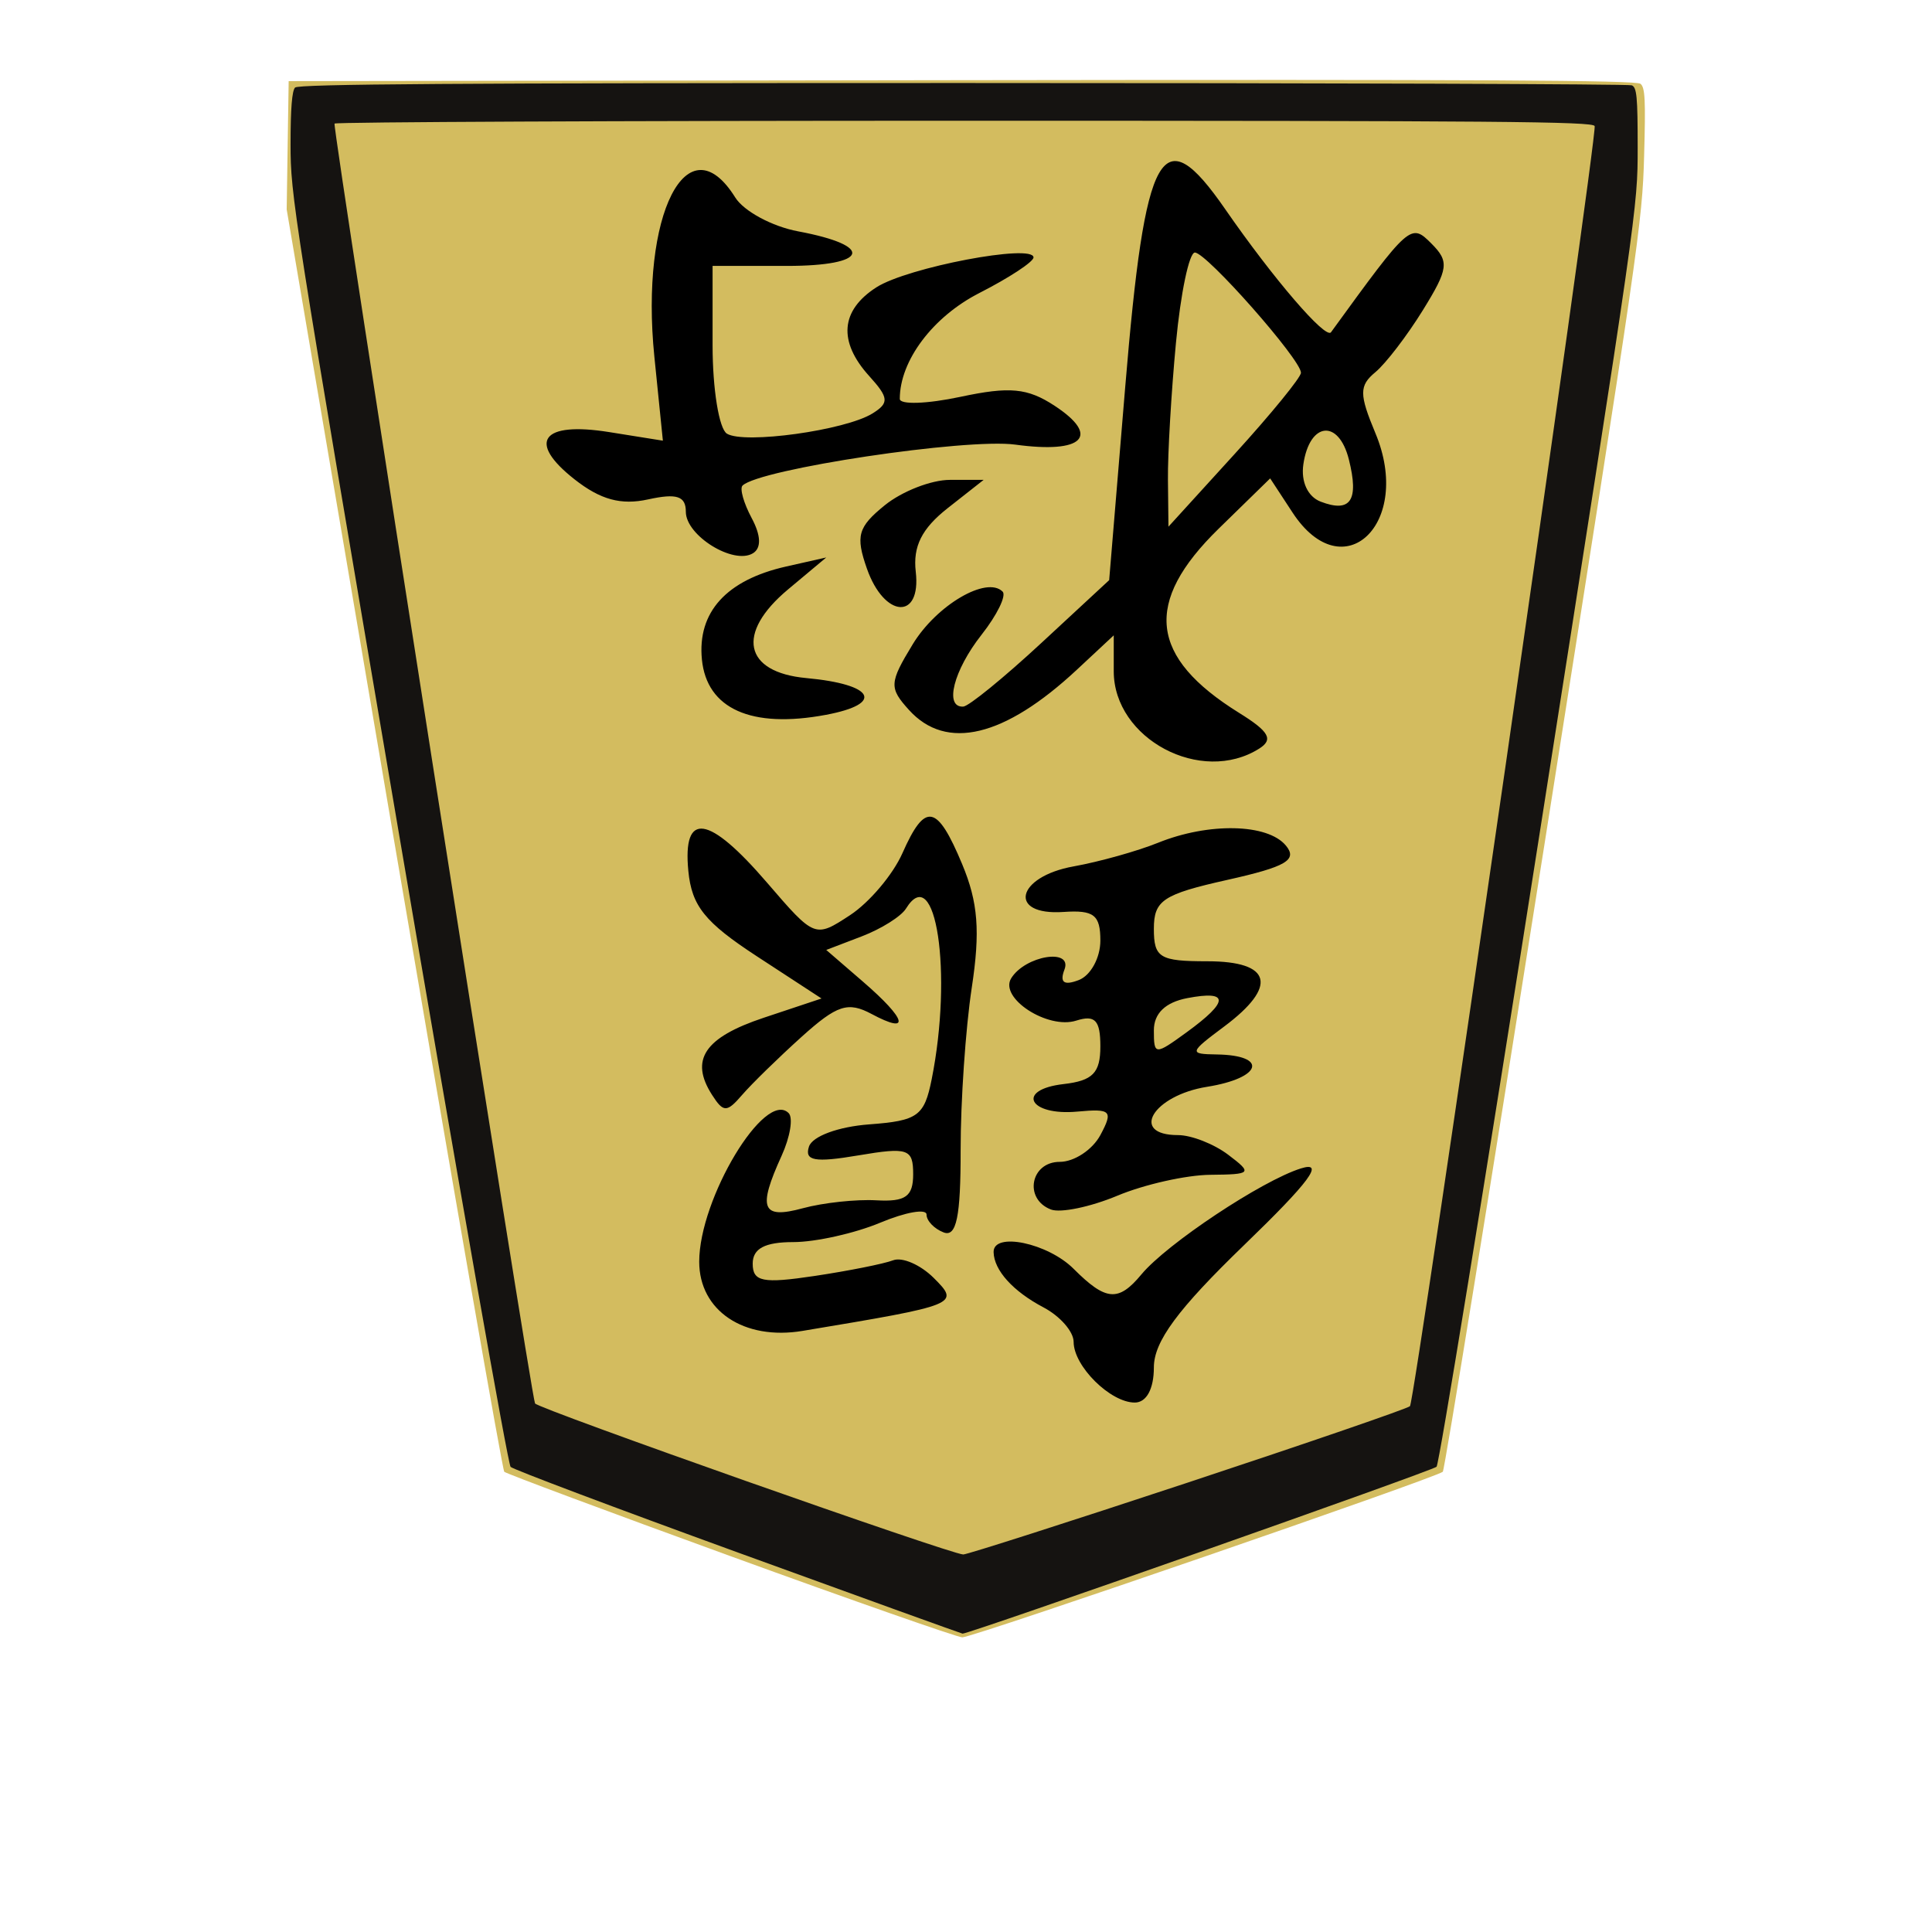
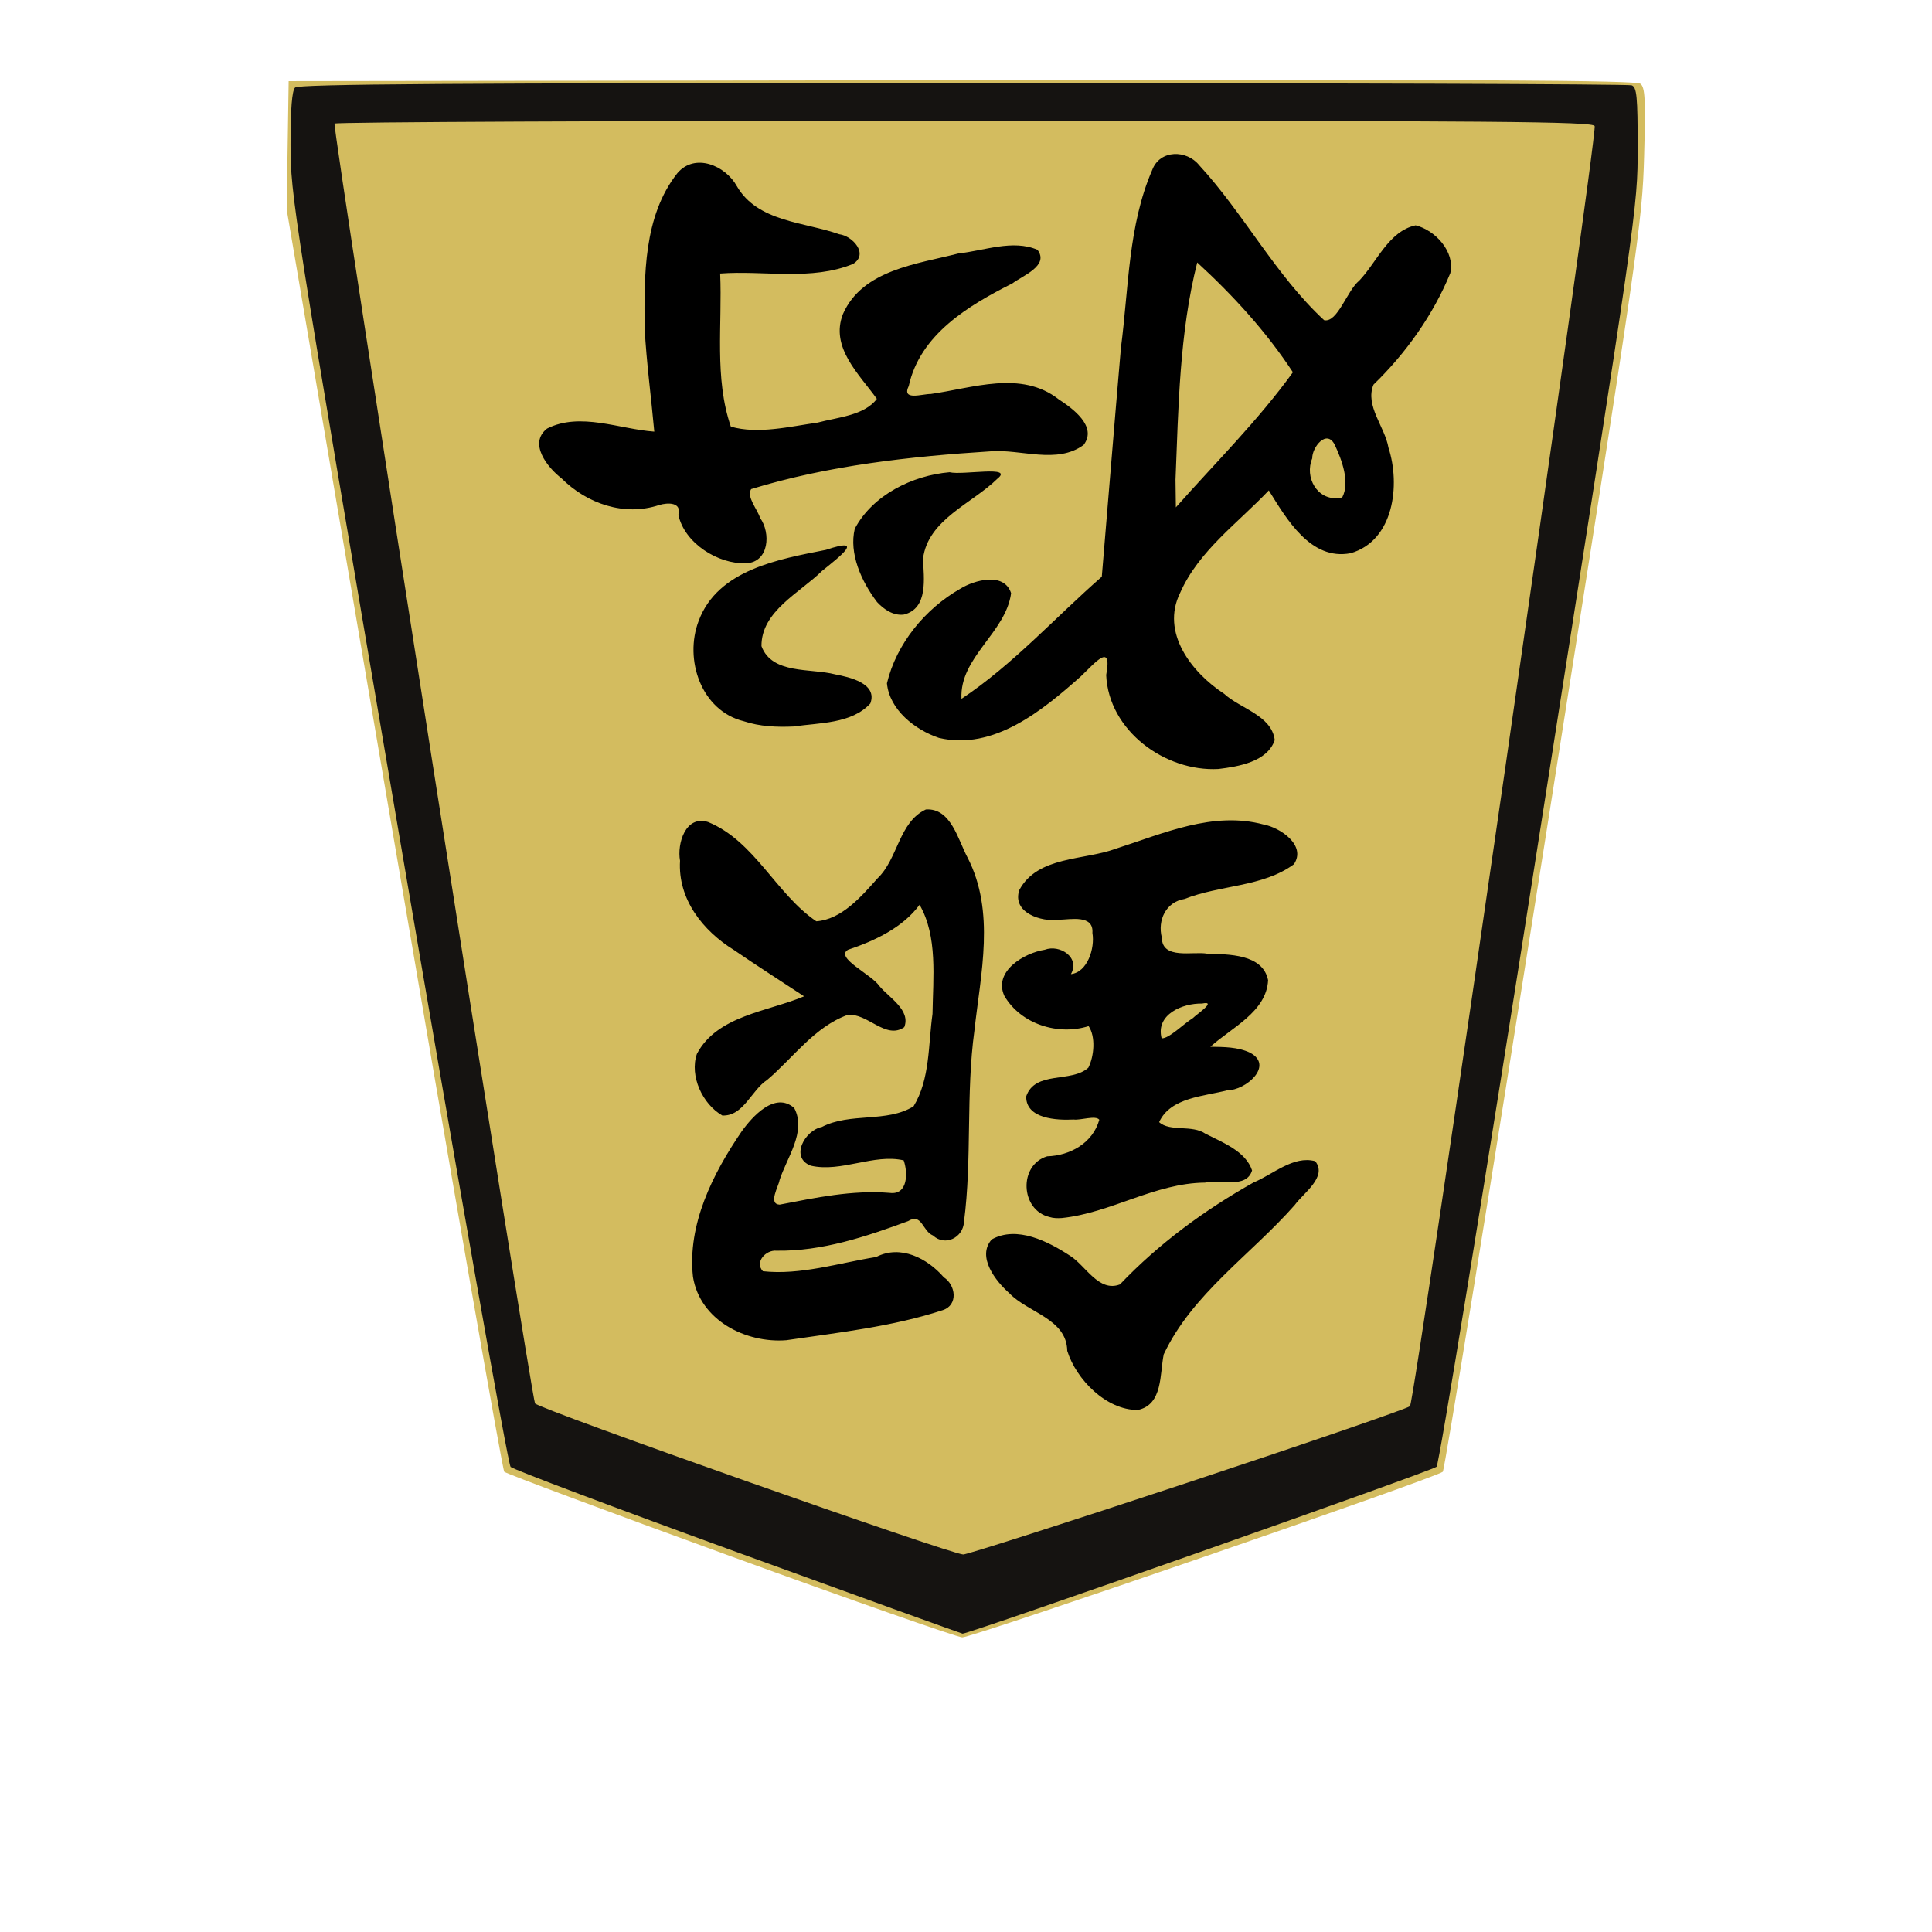
<svg xmlns="http://www.w3.org/2000/svg" id="svg3703" version="1.1" width="512" height="512">
  <defs id="defs3707" />
  <g id="g3713">
    <g id="g3039">
      <path id="path3717" d="m 193.506,412.369 c -32.447,-11.801 -59.388,-21.85 -59.87,-22.332 -0.482,-0.482 -13.653,-75.95 -29.269,-167.706 L 75.974,55.5 76.237,38.5 76.5,21.5 254.894,21.247 c 138.631,-0.196 178.72,0.018 179.855,0.96 1.219,1.011 1.377,4.21 0.956,19.253 -0.491,17.522 -1.252,22.774 -26.495,182.88 -14.294,90.662 -26.377,165.222 -26.85,165.689 -1.533,1.514 -124.744,43.974 -127.343,43.883 -1.384,-0.048 -29.064,-9.743 -61.511,-21.544 z" style="fill:#d3bc5f" />
      <g transform="matrix(-1.006638,0,0,-1.006638,-16.98789,373.4094)" id="g3160">
-         <path style="fill:#000000" d="m -339.412,315.902 c -12.726,-18.378 -26.46,-34.36 -27.865,-32.426 -20.739,28.56 -21,28.79 -26.43,23.36 -4.744,-4.744 -4.503,-6.637 2.231,-17.532 4.152,-6.718 9.786,-14.071 12.52,-16.34 4.281,-3.553 4.278,-5.784 -0.019,-16.069 -9.913,-23.725 8.444,-41.298 21.818,-20.887 l 5.894,8.996 13.549,-13.23 c 19.879,-19.411 18.276,-33.817 -5.397,-48.517 -7.888,-4.898 -9.063,-6.985 -5.281,-9.381 15.283,-9.68 38.308,2.553 38.308,20.352 l 0,9.46 9.681,-9.029 c 19.079,-17.794 34.4,-21.476 44.22,-10.625 5.275,5.829 5.202,7.136 -0.972,17.288 -6.287,10.338 -19.479,18.071 -23.673,13.877 -1.043,-1.043 1.453,-6.154 5.546,-11.357 7.38,-9.382 9.878,-19.22 4.802,-18.913 -1.452,0.088 -10.686,7.613 -20.519,16.722 l -17.879,16.562 -4.22,50.801 c -5.259,63.304 -9.596,71.033 -26.315,46.889 z m 12.952,-35.204 c 1.234,-13.069 2.184,-29.307 2.109,-36.084 l -0.135,-12.321 -17.442,19.153 c -9.593,10.534 -17.442,20.15 -17.442,21.369 0,3.469 24.867,31.647 27.928,31.647 1.505,0 3.747,-10.693 4.981,-23.763 z m -33.543,-31.975 c 0.674,-4.585 -1.153,-8.536 -4.552,-9.84 -7.896,-3.03 -10.135,0.315 -7.429,11.098 2.689,10.715 10.338,9.912 11.981,-1.258 z m 149.58,70.257 c -2.268,-3.632 -9.722,-7.654 -16.565,-8.937 -20.291,-3.807 -18.577,-9.102 2.946,-9.102 l 19.57,0 0,-20.915 c 0,-11.503 -1.697,-21.963 -3.77,-23.245 -4.571,-2.825 -31.188,0.87 -38.334,5.323 -4.432,2.761 -4.311,4.119 0.88,9.856 8.221,9.084 7.554,17.272 -1.9,23.345 -8.185,5.257 -41.365,11.568 -41.365,7.868 0,-1.149 6.401,-5.354 14.223,-9.345 12.286,-6.268 20.98,-17.827 20.98,-27.893 0,-1.575 -7.191,-1.331 -15.98,0.544 -12.962,2.765 -17.637,2.322 -24.755,-2.342 -12.237,-8.018 -7.53,-12.689 10.322,-10.242 12.89,1.767 67.465,-6.434 71.824,-10.793 0.772,-0.772 -0.313,-4.612 -2.411,-8.533 -2.46,-4.596 -2.587,-7.888 -0.358,-9.265 5.097,-3.15 17.684,4.618 17.684,10.914 0,4.13 2.382,4.913 9.912,3.259 7.147,-1.57 12.558,-0.096 19.396,5.283 12.593,9.906 8.651,15.277 -9.126,12.435 l -14.138,-2.261 2.243,22.124 c 3.796,37.44 -8.701,62.062 -21.278,41.923 z m -55.933,-81.818 c 6.805,-5.353 9.17,-10.063 8.396,-16.722 -1.493,-12.836 8.268,-12.243 12.848,0.78 3.042,8.649 2.386,10.979 -4.706,16.722 -4.532,3.67 -12.239,6.672 -17.126,6.672 l -8.886,0 z m 42.038,-21.405 c 13.761,-11.51 11.63,-21.805 -4.826,-23.32 -17.911,-1.648 -20.653,-6.773 -5.177,-9.676 19.632,-3.683 31.378,1.558 32.659,14.571 1.226,12.459 -6.445,20.925 -22.173,24.472 l -10.561,2.382 z m -45.85,-72.291 c -4.211,-10.079 -4.801,-17.663 -2.534,-32.564 1.626,-10.684 2.944,-29.934 2.929,-42.778 -0.02,-17.519 1.098,-22.921 4.474,-21.626 2.475,0.95 4.5,3.061 4.5,4.691 0,1.63 5.494,0.669 12.208,-2.137 6.715,-2.806 17.012,-5.101 22.883,-5.101 7.475,0 10.674,-1.702 10.674,-5.68 0,-4.76 -2.638,-5.285 -16.292,-3.237 -8.961,1.344 -18.261,3.199 -20.668,4.123 -2.407,0.924 -7.233,-1.177 -10.724,-4.667 -6.912,-6.912 -6.494,-7.08 34.561,-13.917 15.431,-2.57 27.204,5.313 27.204,18.215 0,16.615 -17.298,45.367 -23.539,39.125 -1.236,-1.236 -0.405,-6.289 1.845,-11.228 6.363,-13.966 5.232,-16.764 -5.589,-13.822 -5.325,1.448 -14.038,2.386 -19.362,2.086 -7.666,-0.433 -9.681,0.995 -9.681,6.86 0,6.726 1.332,7.181 14.502,4.956 11.404,-1.927 14.166,-1.429 12.928,2.331 -0.895,2.719 -7.733,5.239 -15.858,5.844 -12.808,0.953 -14.508,2.181 -16.448,11.881 -5.585,27.926 -1.103,57.666 6.771,44.925 1.27,-2.056 6.513,-5.346 11.649,-7.311 l 9.339,-3.573 -9.681,-8.362 c -11.508,-9.94 -12.606,-14.033 -2.282,-8.508 6.252,3.346 9.117,2.411 18.482,-6.031 6.096,-5.495 13.126,-12.362 15.623,-15.26 4.028,-4.675 4.92,-4.676 7.916,-0.006 5.938,9.255 2.019,15.11 -13.595,20.313 l -15.221,5.072 16.981,11.085 c 13.738,8.967 17.192,13.266 18.084,22.503 1.528,15.814 -5.338,14.788 -20.725,-3.097 -12.535,-14.571 -12.614,-14.602 -21.839,-8.558 -5.092,3.337 -11.303,10.685 -13.802,16.33 -5.984,13.519 -9.102,12.948 -15.714,-2.875 z m -85.222,4.891 c -3.152,-3.798 -0.123,-5.577 15.411,-9.053 16.935,-3.79 19.334,-5.387 19.334,-12.875 0,-7.626 -1.519,-8.549 -14.082,-8.549 -16.975,0 -18.654,-6.562 -4.4,-17.197 9.186,-6.854 9.287,-7.229 1.968,-7.334 -13.705,-0.198 -11.944,-6.205 2.497,-8.514 14.253,-2.279 20.532,-12.719 7.65,-12.719 -3.502,0 -9.443,-2.326 -13.201,-5.169 -6.459,-4.886 -6.201,-5.175 4.721,-5.281 6.355,-0.062 17.36,-2.538 24.457,-5.503 7.096,-2.965 14.966,-4.599 17.489,-3.631 7.205,2.765 5.389,12.542 -2.33,12.542 -3.804,0 -8.62,3.183 -10.702,7.073 -3.406,6.364 -2.801,6.982 6.037,6.161 12.807,-1.19 16.333,5.784 3.662,7.242 -7.684,0.884 -9.681,2.93 -9.681,9.918 0,6.881 1.386,8.364 6.345,6.79 7.532,-2.39 20.343,5.942 17.13,11.142 -3.701,5.988 -16.223,8.025 -14.019,2.281 1.303,-3.395 0.129,-4.247 -3.784,-2.745 -3.12,1.197 -5.673,5.87 -5.673,10.384 0,6.767 1.699,8.091 9.681,7.544 14.785,-1.012 12.522,9.268 -2.64,11.994 -6.777,1.218 -16.781,4.018 -22.232,6.22 -13.337,5.39 -28.839,5.057 -33.635,-0.722 z m 34.744,-48.654 c 0,-6.586 -0.267,-6.6 -8.69,-0.47 -11.147,8.113 -11.183,11.064 -0.111,8.947 5.767,-1.102 8.801,-4.025 8.801,-8.477 z m -23.747,-56.549 c 17.473,-16.881 23.747,-25.387 23.747,-32.195 0,-5.672 1.946,-9.253 5.029,-9.253 6.43,0 16.093,9.589 16.093,15.969 0,2.698 3.564,6.782 7.921,9.077 8.045,4.237 13.05,9.779 13.148,14.559 0.11,5.401 -14.271,2.397 -21.068,-4.4 -8.5,-8.5 -11.785,-8.769 -17.849,-1.463 -6.672,8.04 -31.707,24.674 -41.982,27.895 -6.391,2.003 -2.312,-3.499 14.962,-20.188 z" id="path3158" />
+         <path style="fill:#000000" d="m -316.406,-0.25 c -6.691,1.388 -5.758,9.595 -6.844,14.656 -7.479,15.889 -22.922,26.197 -34.474,39.291 -2.272,3.168 -8.686,7.419 -5.401,11.552 5.758,1.558 11.153,-3.52 16.219,-5.594 12.942,-7.284 24.996,-16.136 35.188,-26.844 5.581,-2.165 9.077,5.009 13.125,7.531 5.724,3.755 13.993,8.017 20.625,4.312 4.038,-4.546 -1.048,-11.027 -4.656,-14.188 -4.868,-5.102 -15.073,-6.677 -15.219,-15.156 -2.364,-7.521 -10.223,-15.587 -18.562,-15.562 z m 92.469,18.375 c -13.712,2.02 -27.909,3.563 -41.125,7.906 -4.148,1.349 -3.419,6.626 -0.281,8.656 4.316,4.976 11.354,8.67 17.818,5.337 9.735,-1.564 19.992,-4.835 29.807,-3.743 2.256,2.391 -0.786,5.658 -3.562,5.406 -12.05,-0.194 -23.652,3.725 -34.656,7.781 -3.671,2.241 -3.755,-2.637 -6.562,-3.781 -3.161,-2.948 -7.927,-0.583 -8.156,3.562 -2.166,16.665 -0.469,33.683 -2.749,50.402 -1.65,15.016 -5.534,31.238 1.787,45.491 2.489,4.598 4.362,13.166 10.993,12.701 7.152,-3.335 7.297,-12.991 12.75,-18.156 4.244,-4.779 9.464,-10.825 16.094,-11.281 10.626,7.209 16.2,21.068 28.469,26.125 5.948,1.915 8.226,-5.662 7.406,-10.188 0.615,-10.116 -6.02,-18.456 -14.206,-23.506 -6.057,-4.156 -12.29,-8.119 -18.45,-12.181 9.577,-4.046 22.873,-5.04 28.219,-15.156 1.991,-5.843 -1.509,-13.248 -6.688,-16.219 -5.582,-0.255 -7.672,6.701 -11.806,9.358 -6.858,5.822 -12.46,13.963 -21.162,17.111 -5.204,0.639 -10.043,-6.619 -14.938,-3.219 -1.766,4.513 4.037,7.796 6.531,10.812 2.104,3.12 11.797,7.456 8.289,9.56 -7.102,2.372 -14.45,5.864 -18.852,11.846 -4.808,-8.313 -3.544,-19.209 -3.405,-28.717 1.142,-8.115 0.616,-17.208 4.999,-24.346 7.119,-4.388 16.598,-1.538 24.156,-5.438 4.428,-0.847 8.478,-8.044 2.875,-10.188 -8.057,-1.828 -16.553,3.22 -24.438,1.406 -1.127,-3.163 -1.185,-9.213 3.688,-8.562 9.843,0.793 19.489,-1.267 28.969,-3.094 3.105,0.156 0.25,4.864 0.031,6.406 -1.854,5.886 -7.187,12.783 -3.875,19.031 5.069,4.455 11.043,-2.251 13.865,-6.195 7.548,-11.06 14.305,-24.429 12.791,-38.243 -1.843,-11.421 -13.852,-17.542 -24.625,-16.688 z m -72.469,32.156 c -12.965,1.34 -24.453,9.201 -37.716,9.329 -3.799,0.879 -10.889,-1.717 -12.378,3.203 1.664,5.07 7.836,7.397 12.25,9.656 3.54,2.464 9.355,0.437 12.219,3.062 -2.997,6.557 -11.841,6.767 -18.031,8.406 -4.668,-0.073 -12.333,6.44 -5.906,9.875 3.235,1.536 6.919,1.508 10.438,1.562 -5.473,4.989 -14.773,9.163 -15.188,17.531 1.4,6.937 10.452,6.794 16,6.969 3.693,0.696 11.935,-1.666 11.969,4.219 1.19,4.598 -1.079,9.417 -5.969,10.188 -9.372,3.715 -20.577,3.113 -28.781,9.125 -3.396,4.98 3.606,9.678 7.938,10.469 13.35,3.596 26.467,-2.373 38.969,-6.375 8.288,-3.079 20.566,-1.873 25.375,-10.875 1.96,-5.95 -5.794,-8.461 -10.406,-7.812 -3.103,0.044 -9.218,1.412 -8.844,-3.469 -0.702,-4.092 1.342,-10.379 5.656,-10.844 -2.488,4.357 2.903,7.911 6.906,6.406 5.419,-0.834 13.567,-5.674 10.625,-12.125 -4.347,-7.459 -14.16,-10.526 -22.188,-7.969 -1.887,-2.778 -1.464,-7.883 0.062,-10.938 4.469,-4.082 14.013,-0.709 16.375,-7.562 0.086,-5.947 -8.096,-6.326 -12.5,-6.094 -1.834,-0.243 -5.816,1.186 -6.75,-0.062 1.726,-6.152 7.722,-9.446 13.719,-9.625 7.576,-2.254 7.078,-14.139 -0.562,-15.969 -1.038,-0.338 -2.179,-0.355 -3.281,-0.281 z m -26.281,47.312 c 1.634,6.341 -5.579,9.269 -10.625,9.156 -4.151,0.852 1.437,-2.836 2.375,-3.812 2.514,-1.554 6.254,-5.418 8.25,-5.344 z M -337.656,168.5 c -5.291,0.647 -12.873,1.886 -14.812,7.625 0.839,6.528 9.089,8.263 13.344,12.188 8.503,5.555 16.746,16.087 11.562,26.562 -4.9,11.084 -15.212,18.372 -23.344,26.969 -4.673,-7.517 -11.041,-18.571 -21.562,-16.531 -11.376,3.299 -13.128,18.003 -9.938,27.781 0.935,5.508 6.236,11.018 3.938,16.594 -8.51,8.228 -15.716,18.361 -20.219,29.344 -1.327,5.647 3.995,11.325 9.125,12.594 7.123,-1.542 10.217,-9.728 14.843,-14.556 3.21,-2.578 5.699,-11.163 9.251,-10.413 12.764,11.799 21.162,28.078 32.906,40.812 3.275,4.074 10.308,4.125 12.344,-1.25 6.356,-14.602 6.185,-31.173 8.242,-46.809 1.734,-20.09 3.355,-40.19 5.039,-60.285 12.278,-10.748 23.448,-23.185 36.938,-32.156 0.568,10.953 -11.664,17.369 -13.062,27.812 1.82,5.653 9.672,3.475 13.406,1.156 9.226,-5.271 16.787,-14.46 19.281,-24.875 -0.662,-6.989 -7.413,-12.261 -13.688,-14.375 -14.42,-3.42 -27.333,7.284 -37.384,16.223 -3.784,3.615 -8.292,9.11 -6.647,0.34 -0.631,-14.652 -15.491,-25.517 -29.562,-24.75 z m 111.844,11.188 c -6.732,1.01 -15.241,0.659 -20.188,6.062 -1.984,5.282 5.504,6.941 9.25,7.656 6.439,1.678 16.647,-0.052 19.406,7.438 0.079,9.229 -10.209,14.104 -15.922,19.789 -4.898,3.927 -11.481,9.048 -1.05,5.561 12.389,-2.461 28.46,-5.193 33.504,-18.693 3.885,-10.147 -0.624,-23.691 -11.906,-26.438 -4.196,-1.388 -8.702,-1.578 -13.094,-1.375 z m -29.031,29.469 c -6.49,1.609 -5.227,9.679 -5.031,14.719 -1.306,10.336 -12.947,14.491 -19.577,21.042 -4.509,3.58 9.217,0.851 12.577,1.708 9.805,-0.843 20.259,-5.99 24.969,-14.875 1.547,-6.474 -1.681,-13.796 -5.875,-19.312 -1.795,-1.92 -4.291,-3.653 -7.062,-3.281 z m 41.5,13.5 c -6.051,0.33 -6.481,8.016 -3.625,11.969 0.661,2.208 3.639,5.532 2.344,7.562 -20.3,6.227 -41.823,8.59 -63.031,9.938 -7.986,0.64 -17.441,-3.485 -24.5,1.688 -3.689,4.864 2.924,9.637 6.562,12 9.889,7.76 22.72,2.933 33.719,1.406 2.132,0.061 7.739,-1.927 5.75,2.125 -2.982,13.584 -15.757,21.193 -27.262,26.987 -2.683,2.031 -9.802,4.679 -6.613,8.857 6.516,2.794 14.07,-0.261 20.812,-0.969 10.86,-2.795 25.229,-4.282 30.375,-15.906 3.494,-8.827 -4.326,-15.941 -8.906,-22.375 3.275,-4.404 10.464,-4.868 15.594,-6.25 7.39,-1.044 15.695,-3.113 22.844,-1.062 4.41,12.834 2.219,26.935 2.812,40.312 -11.536,0.857 -24.079,-1.98 -35,2.531 -4.191,2.617 0.168,7.386 3.656,7.812 9.199,3.26 21.502,3.194 26.969,12.688 2.991,5.388 10.991,8.819 15.625,3.406 8.981,-11.338 8.77,-27.055 8.632,-40.905 -0.496,-9.081 -1.725,-18.102 -2.538,-27.158 9.117,0.632 19.475,5.219 28.219,0.812 5.036,-3.919 -0.198,-10.347 -3.781,-13.094 -6.693,-6.685 -16.528,-10.102 -25.75,-7.031 -2.226,0.664 -5.971,0.786 -5.031,-2.594 -1.61,-7.478 -10.468,-13.039 -17.875,-12.75 z m -113,21.969 c -0.775,19.13 -1.023,38.655 -5.719,57.219 -9.417,-8.634 -18.197,-18.234 -25.188,-28.906 9.179,-12.714 20.383,-23.793 30.812,-35.562 0.031,2.417 0.062,4.833 0.094,7.25 z m -43.031,-4.812 c 5.767,-0.622 9.12,5.478 7.031,10.469 0.075,2.874 -3.797,7.84 -5.938,3.531 -1.877,-3.98 -4.033,-9.837 -1.969,-13.781 0.271,-0.121 0.566,-0.209 0.875,-0.219 z" id="path3158" />
      </g>
      <path id="path3715" d="M 195.527,411.422 C 163.091,399.63 135.997,389.423 135.316,388.741 134.62,388.042 121.612,314.252 105.54,219.824 77.582,55.568 77,51.864 77,38.274 77,28.816 77.382,24.018 78.2,23.2 79.124,22.276 119.782,22 255.118,22 c 96.645,0 176.43,0.273 177.3,0.607 1.351,0.518 1.582,2.933 1.582,16.535 0,15.909 -0.032,16.131 -26.046,182.143 -14.701,93.817 -26.57,166.74 -27.25,167.421 -1.064,1.066 -124.15,44.399 -125.621,44.226 -0.321,-0.038 -27.122,-9.717 -59.557,-21.509 z m 119.241,-18.52 c 31.753,-10.504 58.253,-19.616 58.888,-20.25 1.323,-1.319 49.768,-337.106 48.945,-339.25 C 422.142,32.207 397.476,32 255.59,32 164.031,32 88.91,32.337 88.656,32.75 88.037,33.756 140.731,370.107 141.793,371.927 c 0.821,1.407 110.043,39.932 113.474,40.025 0.972,0.026 27.747,-8.546 59.5,-19.05 z" style="fill:#151311" />
    </g>
  </g>
</svg>
